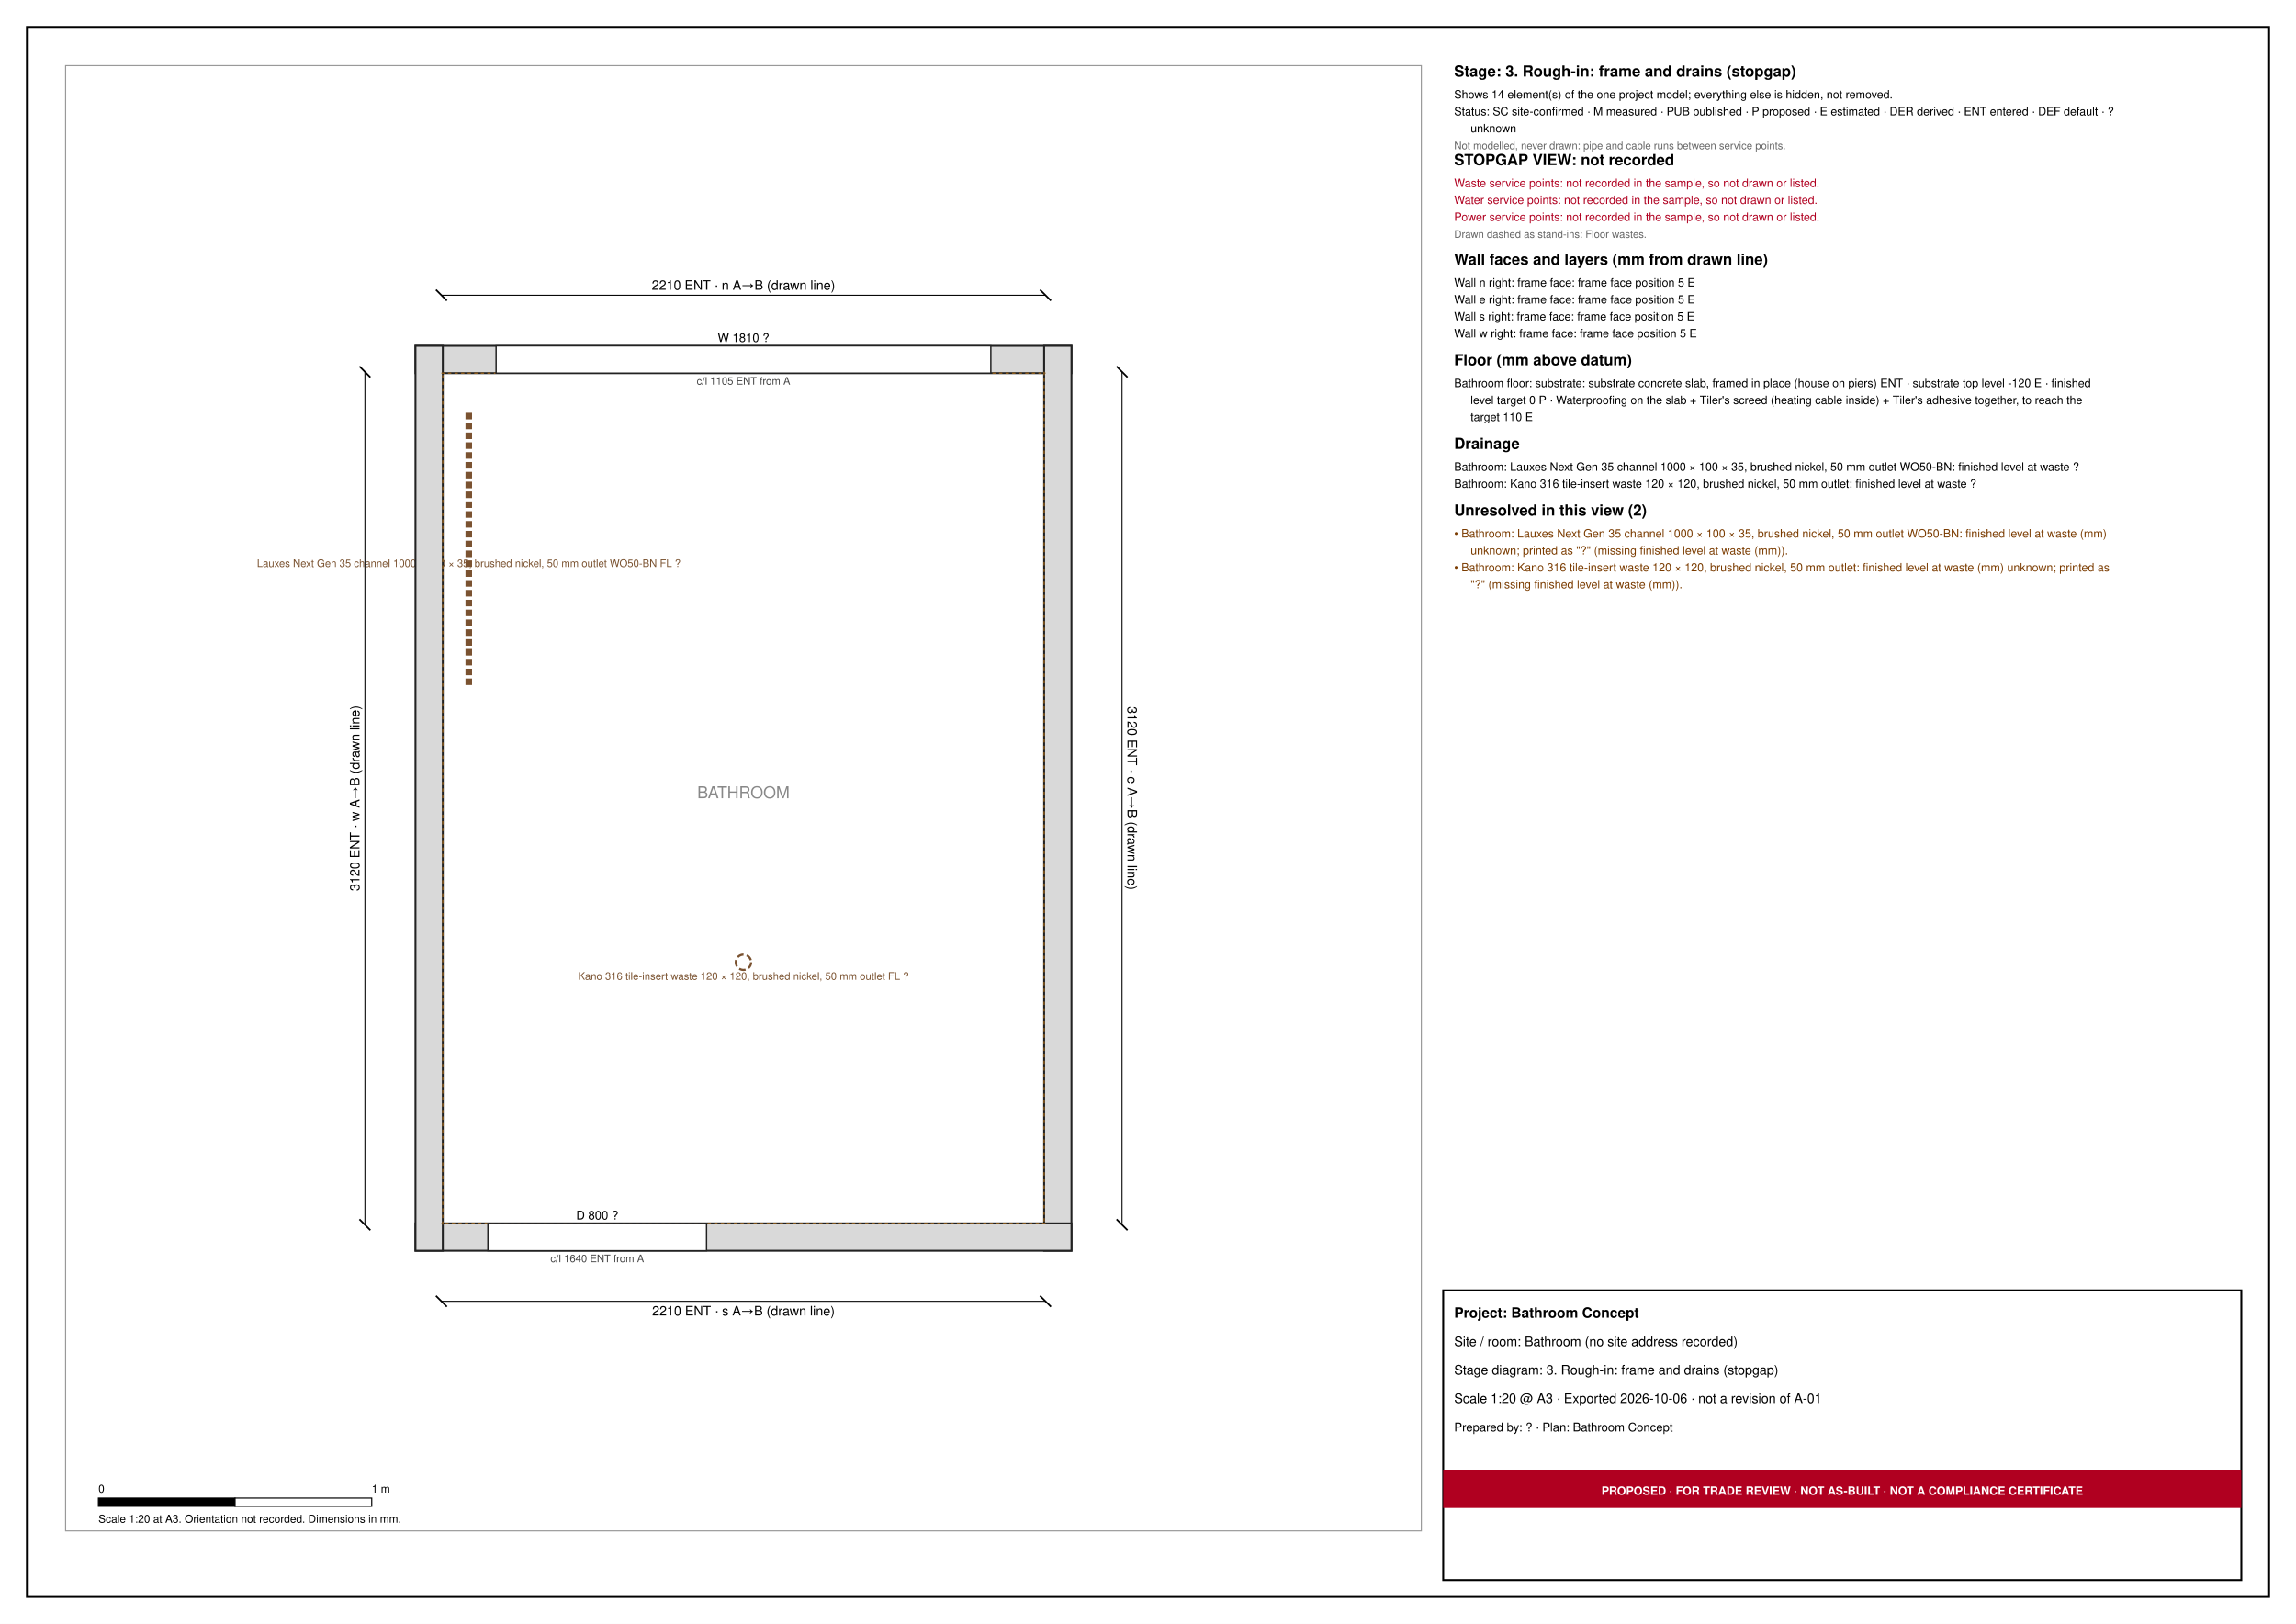
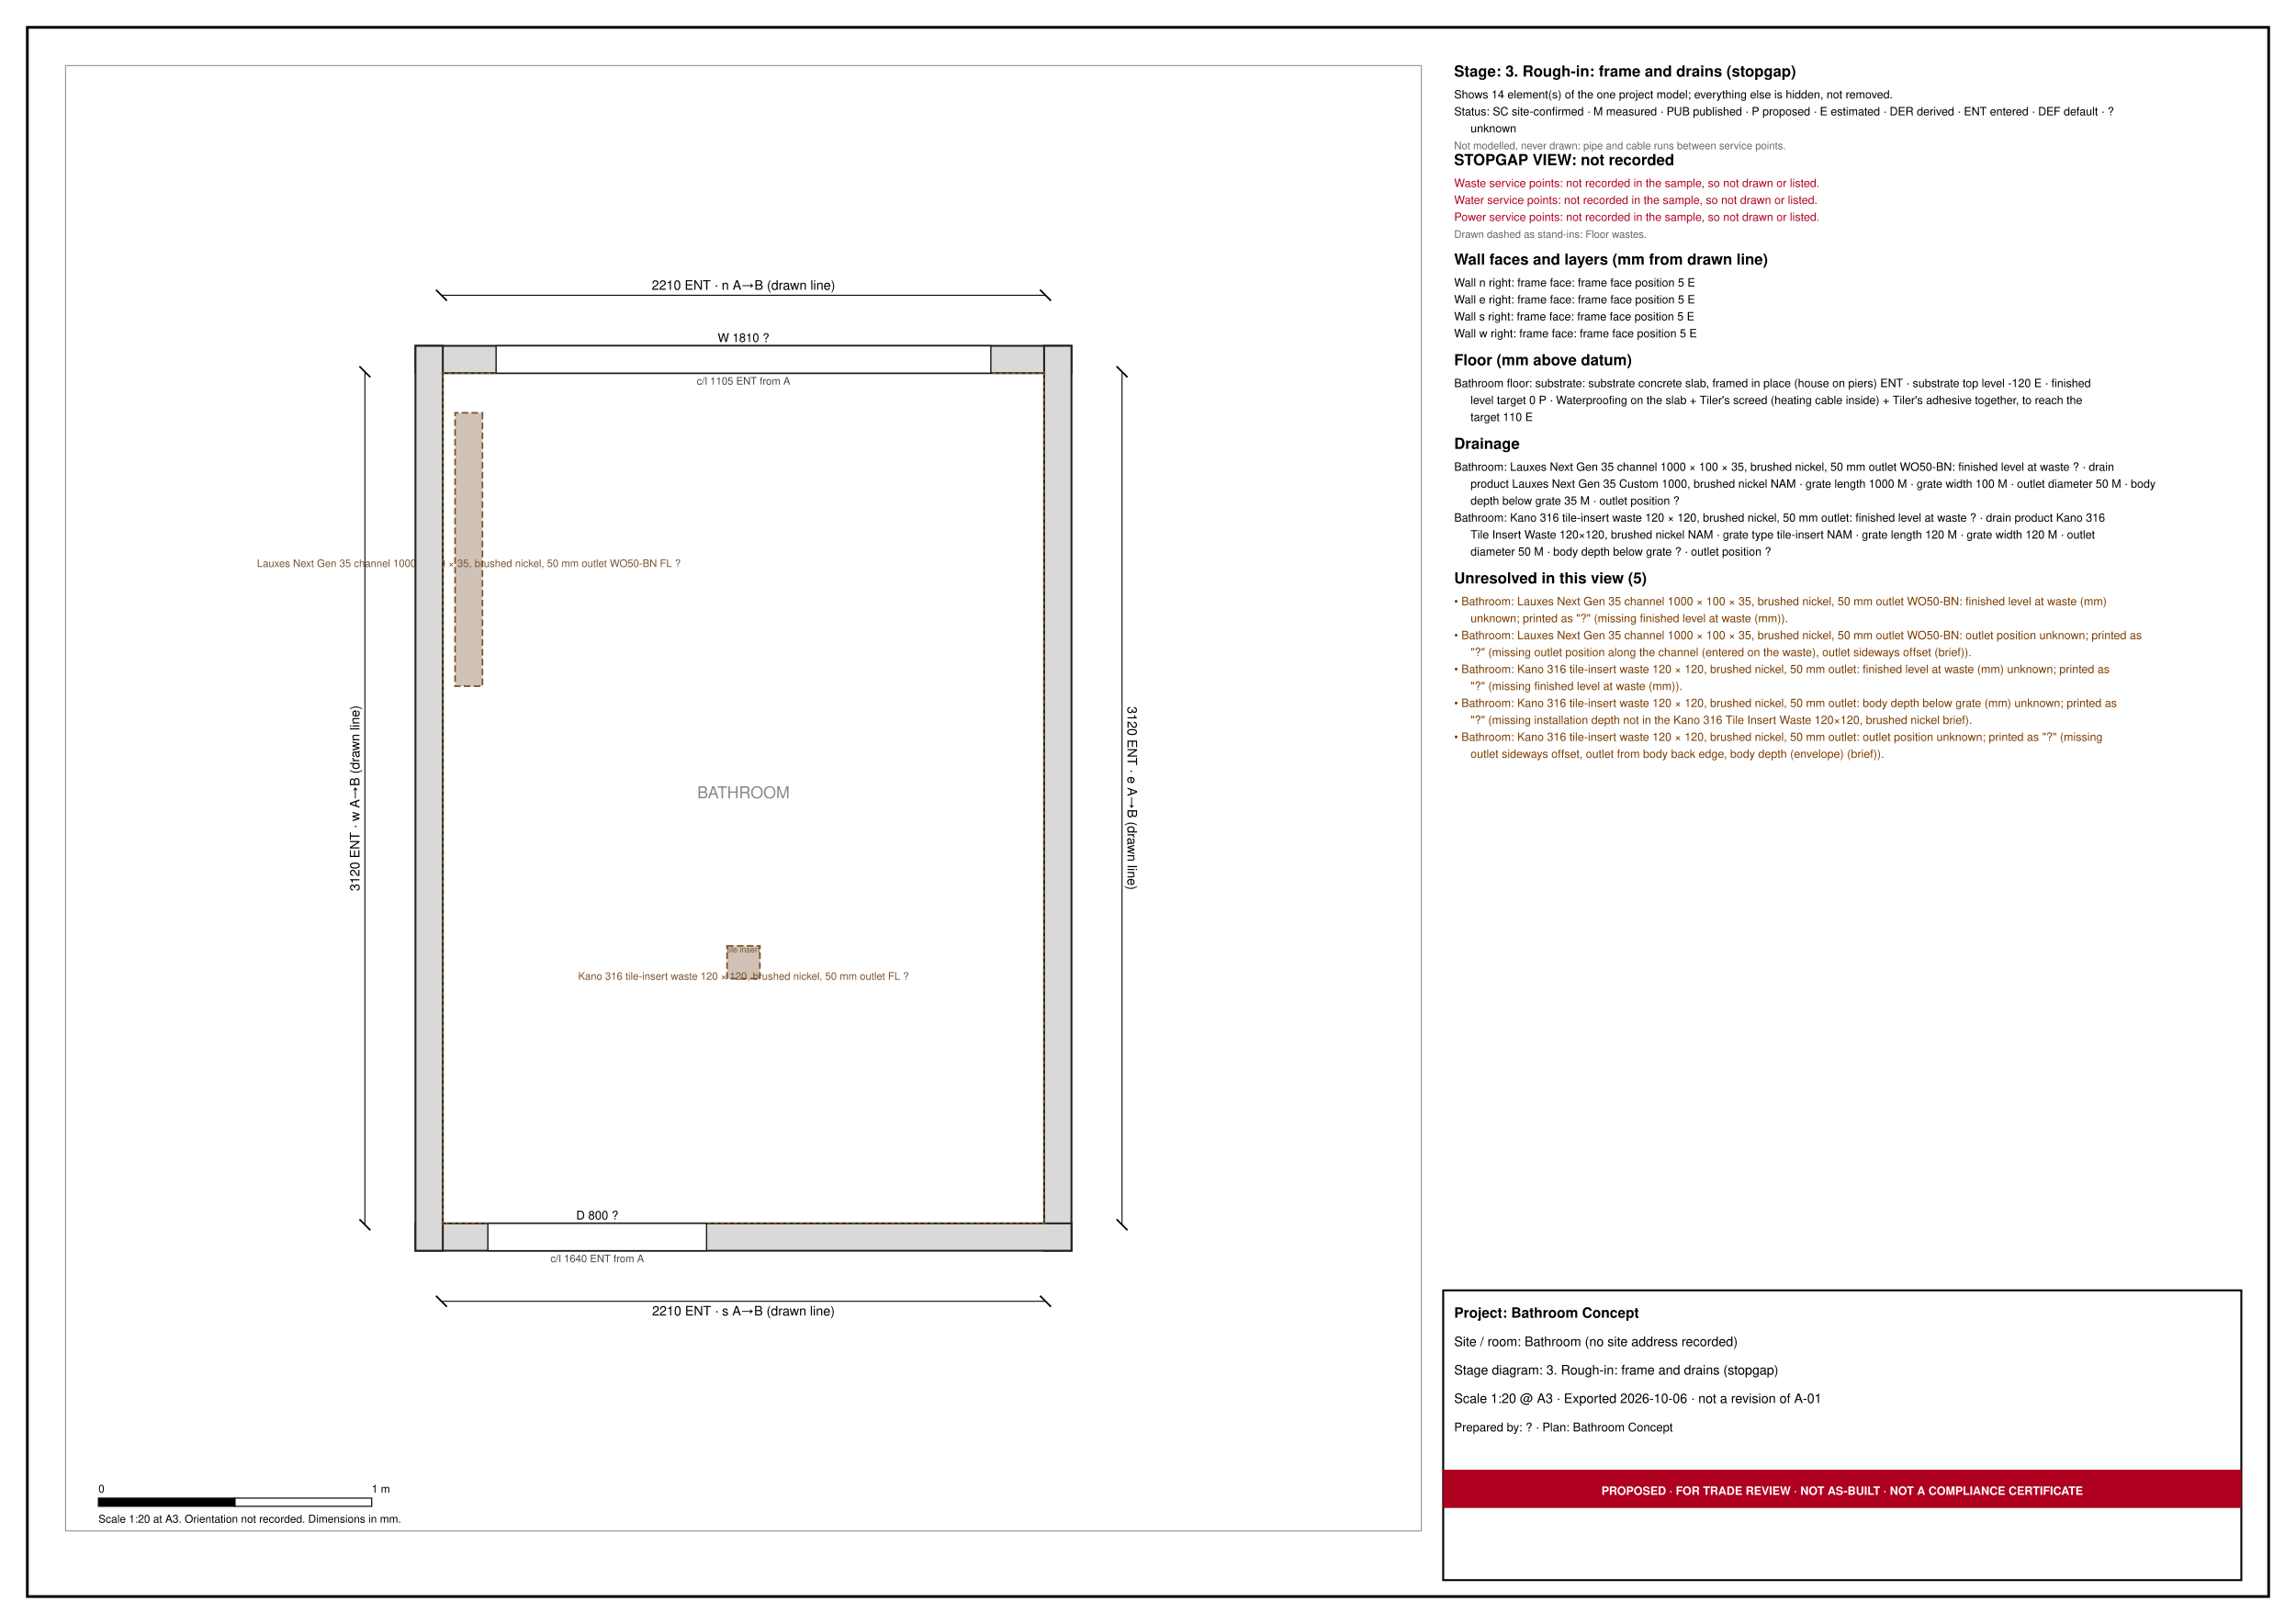
<svg xmlns="http://www.w3.org/2000/svg" width="420mm" height="297mm" viewBox="0 0 420 297" font-family="Helvetica, Arial, sans-serif" data-sheet="stage-view" data-scale="20">
  <rect width="420" height="297" fill="#fff" />
  <rect x="5" y="5" width="410" height="287" fill="none" stroke="#000" stroke-width="0.5" />
  <rect x="12" y="12" width="248" height="268" fill="none" stroke="#999" stroke-width="0.2" />
  <text x="136" y="146" font-size="3" text-anchor="middle" fill="#888" data-element="room:bathroom">BATHROOM</text>
-   <line x1="85.75" y1="75.5" x2="85.75" y2="125.5" stroke="#7a5230" stroke-width="1.2" stroke-dasharray="1.2 0.6" data-element="room:bathroom:waste:linear_drain" />
+   <polygon points="88.25,75.5 88.25,125.5 83.25,125.5 83.25,75.5" fill="#7a5230" fill-opacity="0.35" stroke="#7a5230" stroke-width="0.3" stroke-dasharray="1.2 0.6" data-grate="1" data-element="room:bathroom:waste:linear_drain" />
  <text x="85.75" y="103.7" font-size="1.9" text-anchor="middle" fill="#7a5230">Lauxes Next Gen 35 channel 1000 × 100 × 35, brushed nickel, 50 mm outlet WO50-BN FL ?</text>
-   <circle cx="136" cy="176" r="1.4" fill="none" stroke="#7a5230" stroke-width="0.4" stroke-dasharray="1.2 0.6" data-element="room:bathroom:waste:square_waste" />
+   <polygon points="133,173 139,173 139,179 133,179" fill="#7a5230" fill-opacity="0.35" stroke="#7a5230" stroke-width="0.3" stroke-dasharray="1.2 0.6" data-grate="1" data-element="room:bathroom:waste:square_waste" />
+   <text x="136" y="174.2" font-size="1.5" text-anchor="middle" fill="#7a5230">tile insert</text>
  <text x="136" y="179.2" font-size="1.9" text-anchor="middle" fill="#7a5230">Kano 316 tile-insert waste 120 × 120, brushed nickel, 50 mm outlet FL ?</text>
  <polygon points="196,68.25 76,68.25 76,63.25 196,63.25" fill="#d9d9d9" stroke="#222" stroke-width="0.35" data-element="wall:wall_n" />
  <polygon points="191,228.75 191,63.25 196,63.25 196,228.75" fill="#d9d9d9" stroke="#222" stroke-width="0.35" data-element="wall:wall_e" />
  <polygon points="76,223.75 196,223.75 196,228.75 76,228.75" fill="#d9d9d9" stroke="#222" stroke-width="0.35" data-element="wall:wall_s" />
  <polygon points="81,63.25 81,228.75 76,228.75 76,63.25" fill="#d9d9d9" stroke="#222" stroke-width="0.35" data-element="wall:wall_w" />
  <line x1="80.75" y1="68.25" x2="191.25" y2="68.25" stroke="#8a5a1c" stroke-width="0.25" stroke-dasharray="0.6 0.6" data-element="wall:wall_n:right:frame" />
  <line x1="191" y1="68" x2="191" y2="224" stroke="#8a5a1c" stroke-width="0.25" stroke-dasharray="0.6 0.6" data-element="wall:wall_e:right:frame" />
  <line x1="191.25" y1="223.75" x2="80.75" y2="223.75" stroke="#8a5a1c" stroke-width="0.25" stroke-dasharray="0.6 0.6" data-element="wall:wall_s:right:frame" />
  <line x1="81" y1="224" x2="81" y2="68" stroke="#8a5a1c" stroke-width="0.25" stroke-dasharray="0.6 0.6" data-element="wall:wall_w:right:frame" />
  <polygon points="90.75,63.25 181.25,63.25 181.25,68.25 90.75,68.25" fill="#fff" stroke="#222" stroke-width="0.25" data-element="opening:window_n" />
  <text x="136" y="62.55" font-size="2.2" text-anchor="middle">W 1810 ?</text>
  <text x="136" y="70.35" font-size="1.9" text-anchor="middle" fill="#444">c/l 1105 ENT from A</text>
  <polygon points="129.25,228.75 89.25,228.75 89.25,223.75 129.25,223.75" fill="#fff" stroke="#222" stroke-width="0.25" data-element="opening:door_s" />
  <text x="109.25" y="223.05" font-size="2.2" text-anchor="middle">D 800 ?</text>
  <text x="109.25" y="230.85" font-size="1.9" text-anchor="middle" fill="#444">c/l 1640 ENT from A</text>
  <line x1="80.75" y1="54" x2="191.25" y2="54" stroke="#000" stroke-width="0.18" />
  <line x1="79.75" y1="53" x2="81.75" y2="55" stroke="#000" stroke-width="0.3" />
  <line x1="190.25" y1="53" x2="192.25" y2="55" stroke="#000" stroke-width="0.3" />
  <text x="136" y="52.2" font-size="2.4" text-anchor="middle" dominant-baseline="middle" transform="rotate(0 136 52.2)" data-dim="wall_n">2210 ENT · n A→B (drawn line)</text>
  <line x1="205.25" y1="68" x2="205.25" y2="224" stroke="#000" stroke-width="0.18" />
  <line x1="204.25" y1="67" x2="206.25" y2="69" stroke="#000" stroke-width="0.3" />
  <line x1="204.25" y1="223" x2="206.25" y2="225" stroke="#000" stroke-width="0.3" />
  <text x="207.05" y="146" font-size="2.4" text-anchor="middle" dominant-baseline="middle" transform="rotate(90 207.05 146)" data-dim="wall_e">3120 ENT · e A→B (drawn line)</text>
  <line x1="191.25" y1="238" x2="80.75" y2="238" stroke="#000" stroke-width="0.18" />
  <line x1="190.25" y1="237" x2="192.25" y2="239" stroke="#000" stroke-width="0.3" />
  <line x1="79.75" y1="237" x2="81.75" y2="239" stroke="#000" stroke-width="0.3" />
  <text x="136" y="239.8" font-size="2.4" text-anchor="middle" dominant-baseline="middle" transform="rotate(360 136 239.8)" data-dim="wall_s">2210 ENT · s A→B (drawn line)</text>
  <line x1="66.75" y1="224" x2="66.75" y2="68" stroke="#000" stroke-width="0.18" />
  <line x1="65.75" y1="223" x2="67.75" y2="225" stroke="#000" stroke-width="0.3" />
  <line x1="65.75" y1="67" x2="67.75" y2="69" stroke="#000" stroke-width="0.3" />
  <text x="64.95" y="146" font-size="2.4" text-anchor="middle" dominant-baseline="middle" transform="rotate(-90 64.95 146)" data-dim="wall_w">3120 ENT · w A→B (drawn line)</text>
  <rect x="18" y="274" width="25" height="1.5" fill="#000" stroke="#000" stroke-width="0.2" />
  <rect x="43" y="274" width="25" height="1.5" fill="#fff" stroke="#000" stroke-width="0.2" />
  <text x="18" y="273" font-size="2">0</text>
  <text x="68" y="273" font-size="2">1 m</text>
  <text x="18" y="278.5" font-size="2">Scale 1:20 at A3. Orientation not recorded. Dimensions in mm.</text>
  <text x="266" y="14" font-size="2.8" font-weight="bold">Stage: 3. Rough-in: frame and drains (stopgap)</text>
  <text x="266" y="18" font-size="2.1">Shows 14 element(s) of the one project model; everything else is hidden, not removed.</text>
  <text x="266" y="21.1" font-size="2.1">Status: SC site-confirmed · M measured · PUB published · P proposed · E estimated · DER derived · ENT entered · DEF default · ?</text>
  <text x="269" y="24.2" font-size="2.1">unknown</text>
  <text x="266" y="27.3" font-size="1.9" fill="#666">Not modelled, never drawn: pipe and cable runs between service points.</text>
  <text x="266" y="30.2" font-size="2.8" font-weight="bold">STOPGAP VIEW: not recorded</text>
  <text x="266" y="34.2" font-size="2.1" fill="#b00020">Waste service points: not recorded in the sample, so not drawn or listed.</text>
  <text x="266" y="37.3" font-size="2.1" fill="#b00020">Water service points: not recorded in the sample, so not drawn or listed.</text>
  <text x="266" y="40.4" font-size="2.1" fill="#b00020">Power service points: not recorded in the sample, so not drawn or listed.</text>
  <text x="266" y="43.5" font-size="1.9" fill="#666">Drawn dashed as stand-ins: Floor wastes.</text>
  <text x="266" y="48.4" font-size="2.8" font-weight="bold">Wall faces and layers (mm from drawn line)</text>
  <text x="266" y="52.4" font-size="2.1" data-element="wall:wall_n:right:frame">Wall n right: frame face: frame face position 5 E</text>
  <text x="266" y="55.5" font-size="2.1" data-element="wall:wall_e:right:frame">Wall e right: frame face: frame face position 5 E</text>
  <text x="266" y="58.6" font-size="2.1" data-element="wall:wall_s:right:frame">Wall s right: frame face: frame face position 5 E</text>
  <text x="266" y="61.7" font-size="2.1" data-element="wall:wall_w:right:frame">Wall w right: frame face: frame face position 5 E</text>
  <text x="266" y="66.8" font-size="2.8" font-weight="bold">Floor (mm above datum)</text>
  <text x="266" y="70.8" font-size="2.1" data-element="room:bathroom:substrate">Bathroom floor: substrate: substrate concrete slab, framed in place (house on piers) ENT · substrate top level -120 E · finished</text>
  <text x="269" y="73.9" font-size="2.1" data-element="room:bathroom:substrate">level target 0 P · Waterproofing on the slab + Tiler's screed (heating cable inside) + Tiler's adhesive together, to reach the</text>
  <text x="269" y="77" font-size="2.1" data-element="room:bathroom:substrate">target 110 E</text>
  <text x="266" y="82.1" font-size="2.8" font-weight="bold">Drainage</text>
-   <text x="266" y="86.1" font-size="2.1" data-element="room:bathroom:waste:linear_drain">Bathroom: Lauxes Next Gen 35 channel 1000 × 100 × 35, brushed nickel, 50 mm outlet WO50-BN: finished level at waste ?</text>
-   <text x="266" y="89.2" font-size="2.1" data-element="room:bathroom:waste:square_waste">Bathroom: Kano 316 tile-insert waste 120 × 120, brushed nickel, 50 mm outlet: finished level at waste ?</text>
-   <text x="266" y="94.3" font-size="2.8" font-weight="bold">Unresolved in this view (2)</text>
-   <text x="266" y="98.3" font-size="2.1" fill="#7a3b00">• Bathroom: Lauxes Next Gen 35 channel 1000 × 100 × 35, brushed nickel, 50 mm outlet WO50-BN: finished level at waste (mm)</text>
-   <text x="269" y="101.4" font-size="2.1" fill="#7a3b00">unknown; printed as "?" (missing finished level at waste (mm)).</text>
-   <text x="266" y="104.5" font-size="2.1" fill="#7a3b00">• Bathroom: Kano 316 tile-insert waste 120 × 120, brushed nickel, 50 mm outlet: finished level at waste (mm) unknown; printed as</text>
-   <text x="269" y="107.6" font-size="2.1" fill="#7a3b00">"?" (missing finished level at waste (mm)).</text>
+   <text x="266" y="86.1" font-size="2.1" data-element="room:bathroom:waste:linear_drain">Bathroom: Lauxes Next Gen 35 channel 1000 × 100 × 35, brushed nickel, 50 mm outlet WO50-BN: finished level at waste ? · drain</text>
+   <text x="269" y="89.2" font-size="2.1" data-element="room:bathroom:waste:linear_drain">product Lauxes Next Gen 35 Custom 1000, brushed nickel NAM · grate length 1000 M · grate width 100 M · outlet diameter 50 M · body</text>
+   <text x="269" y="92.3" font-size="2.1" data-element="room:bathroom:waste:linear_drain">depth below grate 35 M · outlet position ?</text>
+   <text x="266" y="95.4" font-size="2.1" data-element="room:bathroom:waste:square_waste">Bathroom: Kano 316 tile-insert waste 120 × 120, brushed nickel, 50 mm outlet: finished level at waste ? · drain product Kano 316</text>
+   <text x="269" y="98.5" font-size="2.1" data-element="room:bathroom:waste:square_waste">Tile Insert Waste 120×120, brushed nickel NAM · grate type tile-insert NAM · grate length 120 M · grate width 120 M · outlet</text>
+   <text x="269" y="101.6" font-size="2.1" data-element="room:bathroom:waste:square_waste">diameter 50 M · body depth below grate ? · outlet position ?</text>
+   <text x="266" y="106.7" font-size="2.8" font-weight="bold">Unresolved in this view (5)</text>
+   <text x="266" y="110.7" font-size="2.1" fill="#7a3b00">• Bathroom: Lauxes Next Gen 35 channel 1000 × 100 × 35, brushed nickel, 50 mm outlet WO50-BN: finished level at waste (mm)</text>
+   <text x="269" y="113.8" font-size="2.1" fill="#7a3b00">unknown; printed as "?" (missing finished level at waste (mm)).</text>
+   <text x="266" y="116.9" font-size="2.1" fill="#7a3b00">• Bathroom: Lauxes Next Gen 35 channel 1000 × 100 × 35, brushed nickel, 50 mm outlet WO50-BN: outlet position unknown; printed as</text>
+   <text x="269" y="120" font-size="2.1" fill="#7a3b00">"?" (missing outlet position along the channel (entered on the waste), outlet sideways offset (brief)).</text>
+   <text x="266" y="123.1" font-size="2.1" fill="#7a3b00">• Bathroom: Kano 316 tile-insert waste 120 × 120, brushed nickel, 50 mm outlet: finished level at waste (mm) unknown; printed as</text>
+   <text x="269" y="126.2" font-size="2.1" fill="#7a3b00">"?" (missing finished level at waste (mm)).</text>
+   <text x="266" y="129.3" font-size="2.1" fill="#7a3b00">• Bathroom: Kano 316 tile-insert waste 120 × 120, brushed nickel, 50 mm outlet: body depth below grate (mm) unknown; printed as</text>
+   <text x="269" y="132.4" font-size="2.1" fill="#7a3b00">"?" (missing installation depth not in the Kano 316 Tile Insert Waste 120×120, brushed nickel brief).</text>
+   <text x="266" y="135.5" font-size="2.1" fill="#7a3b00">• Bathroom: Kano 316 tile-insert waste 120 × 120, brushed nickel, 50 mm outlet: outlet position unknown; printed as "?" (missing</text>
+   <text x="269" y="138.6" font-size="2.1" fill="#7a3b00">outlet sideways offset, outlet from body back edge, body depth (envelope) (brief)).</text>
  <rect x="264" y="236" width="146" height="53" fill="none" stroke="#000" stroke-width="0.35" />
  <text x="266" y="241" font-size="2.6" font-weight="bold">Project: Bathroom Concept</text>
  <text x="266" y="246.2" font-size="2.4">Site / room: Bathroom (no site address recorded)</text>
  <text x="266" y="251.4" font-size="2.4">Stage diagram: 3. Rough-in: frame and drains (stopgap)</text>
  <text x="266" y="256.6" font-size="2.4">Scale 1:20 @ A3 · Exported 2026-10-06 · not a revision of A-01</text>
  <text x="266" y="261.8" font-size="2.2">Prepared by: ? · Plan: Bathroom Concept</text>
  <text x="266" y="267" font-size="2.1" />
  <rect x="264" y="268.8" width="146" height="7" fill="#b00020" />
  <text x="337" y="273.4" font-size="2.1" text-anchor="middle" fill="#fff" font-weight="bold">PROPOSED · FOR TRADE REVIEW · NOT AS-BUILT · NOT A COMPLIANCE CERTIFICATE</text>
</svg>
